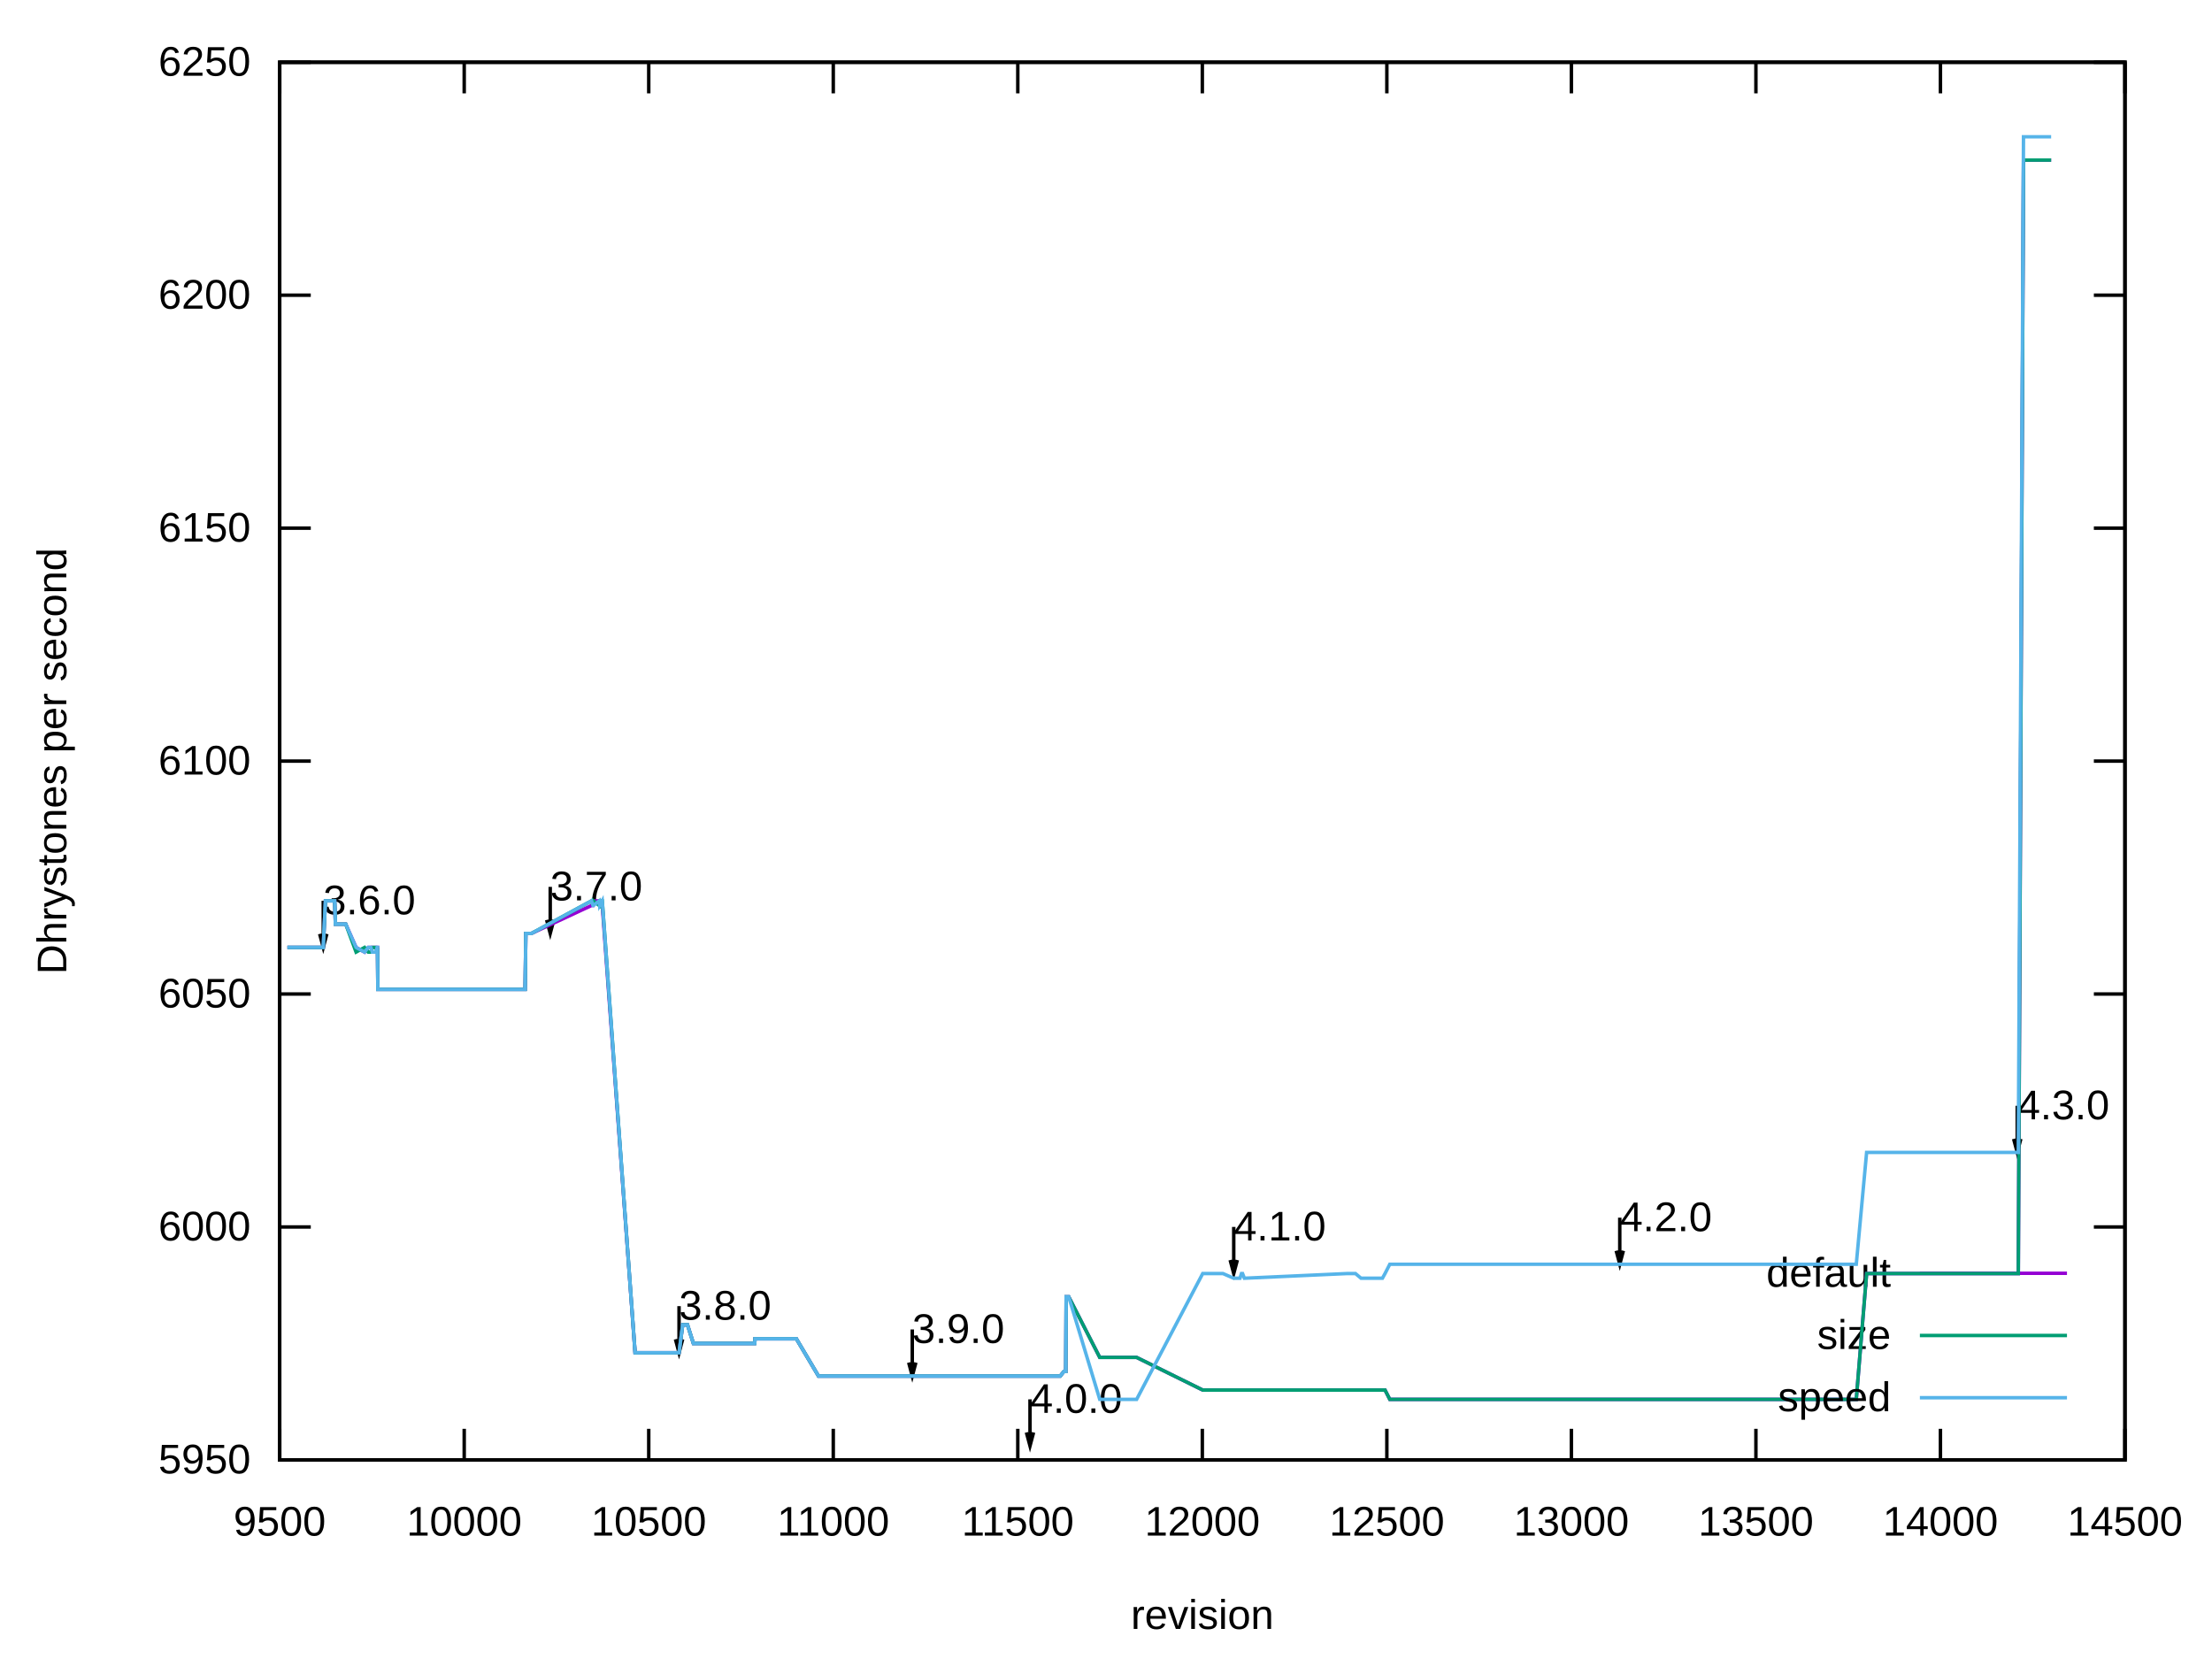
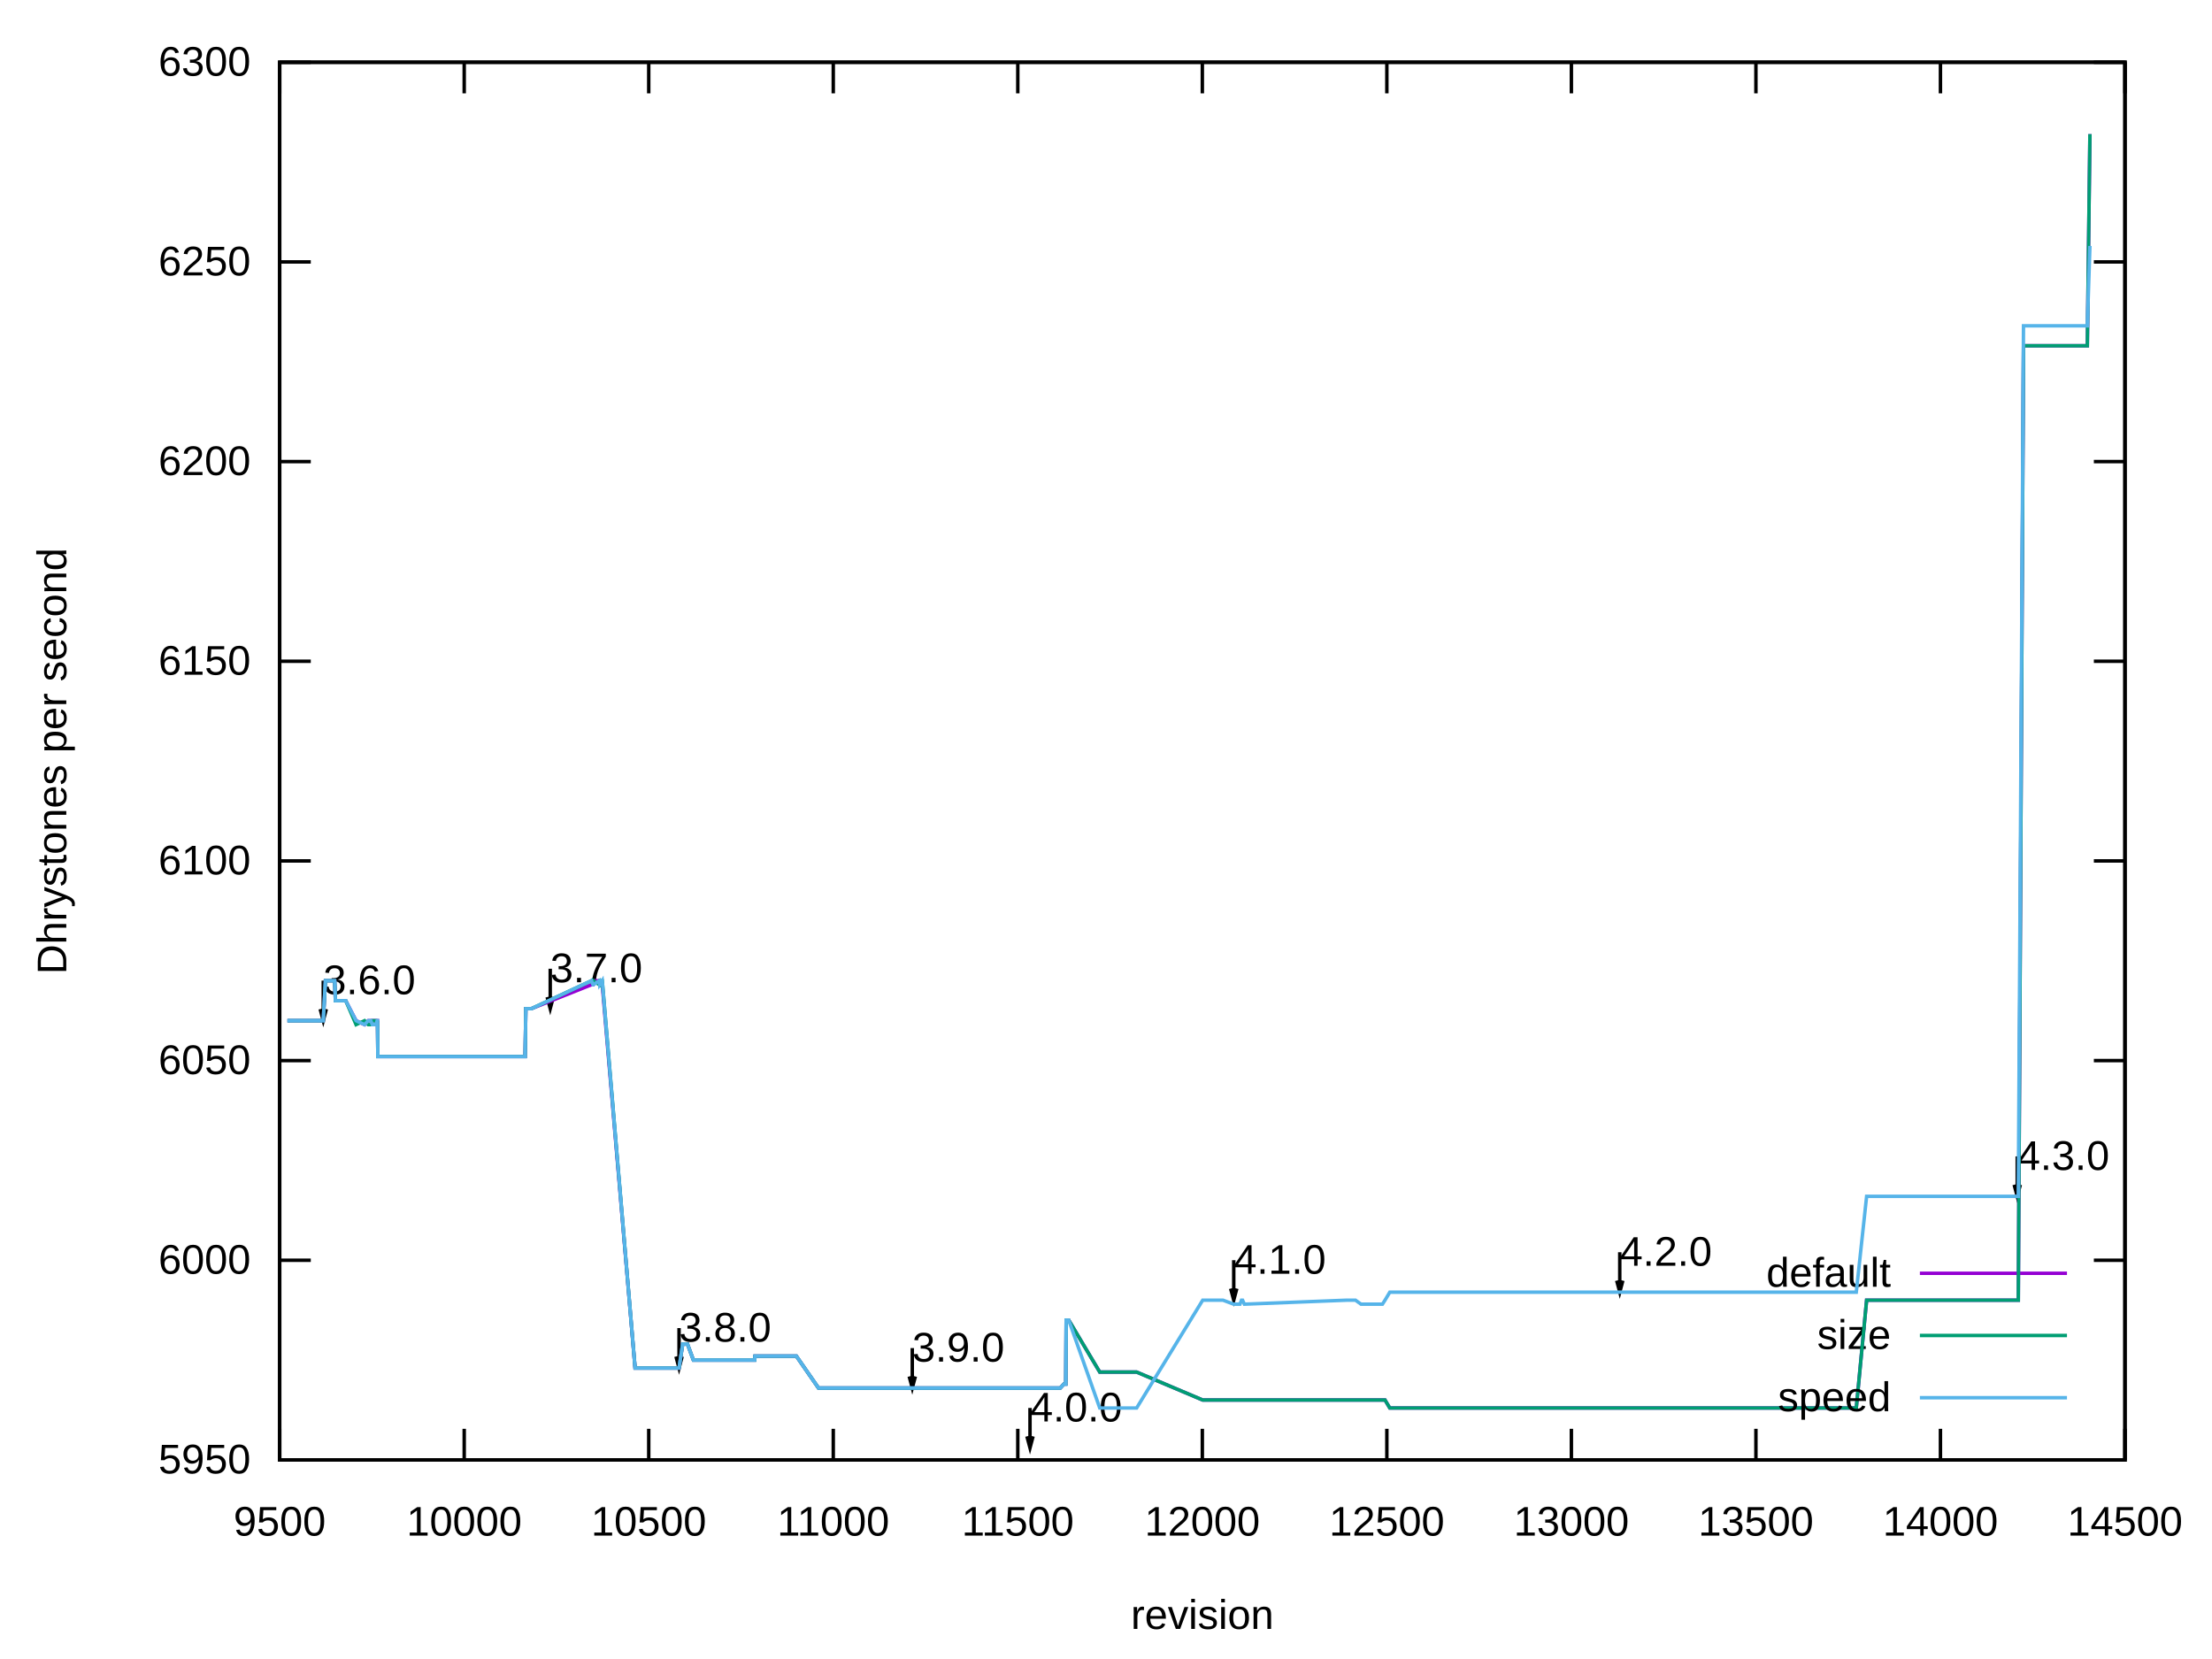
<svg xmlns="http://www.w3.org/2000/svg" xmlns:xlink="http://www.w3.org/1999/xlink" width="640" height="480" viewBox="0 0 640 480">
  <g id="gnuplot_canvas">
    <rect x="0" y="0" width="640" height="480" fill="none" />
    <defs>
      <circle id="gpDot" r="0.5" stroke-width="0.5" stroke="currentColor" />
      <path id="gpPt0" stroke-width="0.222" stroke="currentColor" d="M-1,0 h2 M0,-1 v2" />
      <path id="gpPt1" stroke-width="0.222" stroke="currentColor" d="M-1,-1 L1,1 M1,-1 L-1,1" />
      <path id="gpPt2" stroke-width="0.222" stroke="currentColor" d="M-1,0 L1,0 M0,-1 L0,1 M-1,-1 L1,1 M-1,1 L1,-1" />
      <rect id="gpPt3" stroke-width="0.222" stroke="currentColor" x="-1" y="-1" width="2" height="2" />
      <rect id="gpPt4" stroke-width="0.222" stroke="currentColor" fill="currentColor" x="-1" y="-1" width="2" height="2" />
      <circle id="gpPt5" stroke-width="0.222" stroke="currentColor" cx="0" cy="0" r="1" />
      <use xlink:href="#gpPt5" id="gpPt6" fill="currentColor" stroke="none" />
      <path id="gpPt7" stroke-width="0.222" stroke="currentColor" d="M0,-1.33 L-1.33,0.67 L1.33,0.67 z" />
      <use xlink:href="#gpPt7" id="gpPt8" fill="currentColor" stroke="none" />
      <use xlink:href="#gpPt7" id="gpPt9" stroke="currentColor" transform="rotate(180)" />
      <use xlink:href="#gpPt9" id="gpPt10" fill="currentColor" stroke="none" />
      <use xlink:href="#gpPt3" id="gpPt11" stroke="currentColor" transform="rotate(45)" />
      <use xlink:href="#gpPt11" id="gpPt12" fill="currentColor" stroke="none" />
      <path id="gpPt13" stroke-width="0.222" stroke="currentColor" d="M0,1.330 L1.265,0.411 L0.782,-1.067 L-0.782,-1.076 L-1.265,0.411 z" />
      <use xlink:href="#gpPt13" id="gpPt14" fill="currentColor" stroke="none" />
      <filter id="textbox" filterUnits="objectBoundingBox" x="0" y="0" height="1" width="1">
        <feFlood flood-color="white" flood-opacity="1" result="bgnd" />
        <feComposite in="SourceGraphic" in2="bgnd" operator="atop" />
      </filter>
      <filter id="greybox" filterUnits="objectBoundingBox" x="0" y="0" height="1" width="1">
        <feFlood flood-color="lightgrey" flood-opacity="1" result="grey" />
        <feComposite in="SourceGraphic" in2="grey" operator="atop" />
      </filter>
    </defs>
    <g fill="none" color="white" stroke="currentColor" stroke-width="1.00" stroke-linecap="butt" stroke-linejoin="miter">
</g>
    <g fill="none" color="black" stroke="currentColor" stroke-width="1.00" stroke-linecap="butt" stroke-linejoin="miter">
      <path stroke="black" d="M80.92,422.40 L89.92,422.40 M614.82,422.40 L605.82,422.40  " />
      <g transform="translate(72.53,426.30)" stroke="none" fill="black" font-family="Arial" font-size="12.00" text-anchor="end">
        <text>
          <tspan font-family="Arial"> 5950</tspan>
        </text>
      </g>
    </g>
    <g fill="none" color="black" stroke="currentColor" stroke-width="1.00" stroke-linecap="butt" stroke-linejoin="miter">
-       <path stroke="black" d="M80.92,355.00 L89.92,355.00 M614.82,355.00 L605.82,355.00  " />
-       <g transform="translate(72.53,358.90)" stroke="none" fill="black" font-family="Arial" font-size="12.00" text-anchor="end">
+       <path stroke="black" d="M80.92,364.63 L89.92,364.63 M614.82,364.63 L605.82,364.63  " />
+       <g transform="translate(72.53,368.53)" stroke="none" fill="black" font-family="Arial" font-size="12.00" text-anchor="end">
        <text>
          <tspan font-family="Arial"> 6000</tspan>
        </text>
      </g>
    </g>
    <g fill="none" color="black" stroke="currentColor" stroke-width="1.00" stroke-linecap="butt" stroke-linejoin="miter">
-       <path stroke="black" d="M80.92,287.60 L89.92,287.60 M614.82,287.60 L605.82,287.60  " />
-       <g transform="translate(72.53,291.50)" stroke="none" fill="black" font-family="Arial" font-size="12.00" text-anchor="end">
+       <path stroke="black" d="M80.92,306.86 L89.92,306.86 M614.82,306.86 L605.82,306.86  " />
+       <g transform="translate(72.53,310.76)" stroke="none" fill="black" font-family="Arial" font-size="12.00" text-anchor="end">
        <text>
          <tspan font-family="Arial"> 6050</tspan>
        </text>
      </g>
    </g>
    <g fill="none" color="black" stroke="currentColor" stroke-width="1.00" stroke-linecap="butt" stroke-linejoin="miter">
-       <path stroke="black" d="M80.92,220.21 L89.92,220.21 M614.82,220.21 L605.82,220.21  " />
-       <g transform="translate(72.53,224.11)" stroke="none" fill="black" font-family="Arial" font-size="12.00" text-anchor="end">
+       <path stroke="black" d="M80.92,249.09 L89.92,249.09 M614.82,249.09 L605.82,249.09  " />
+       <g transform="translate(72.53,252.99)" stroke="none" fill="black" font-family="Arial" font-size="12.00" text-anchor="end">
        <text>
          <tspan font-family="Arial"> 6100</tspan>
        </text>
      </g>
    </g>
    <g fill="none" color="black" stroke="currentColor" stroke-width="1.00" stroke-linecap="butt" stroke-linejoin="miter">
-       <path stroke="black" d="M80.92,152.81 L89.92,152.81 M614.82,152.81 L605.82,152.81  " />
-       <g transform="translate(72.53,156.71)" stroke="none" fill="black" font-family="Arial" font-size="12.00" text-anchor="end">
+       <path stroke="black" d="M80.92,191.32 L89.92,191.32 M614.82,191.32 L605.82,191.32  " />
+       <g transform="translate(72.53,195.22)" stroke="none" fill="black" font-family="Arial" font-size="12.00" text-anchor="end">
        <text>
          <tspan font-family="Arial"> 6150</tspan>
        </text>
      </g>
    </g>
    <g fill="none" color="black" stroke="currentColor" stroke-width="1.00" stroke-linecap="butt" stroke-linejoin="miter">
-       <path stroke="black" d="M80.92,85.41 L89.92,85.41 M614.82,85.41 L605.82,85.41  " />
-       <g transform="translate(72.53,89.31)" stroke="none" fill="black" font-family="Arial" font-size="12.00" text-anchor="end">
+       <path stroke="black" d="M80.92,133.55 L89.92,133.55 M614.82,133.55 L605.82,133.55  " />
+       <g transform="translate(72.53,137.45)" stroke="none" fill="black" font-family="Arial" font-size="12.00" text-anchor="end">
        <text>
          <tspan font-family="Arial"> 6200</tspan>
+         </text>
+       </g>
+     </g>
+     <g fill="none" color="black" stroke="currentColor" stroke-width="1.00" stroke-linecap="butt" stroke-linejoin="miter">
+       <path stroke="black" d="M80.92,75.78 L89.92,75.78 M614.82,75.78 L605.82,75.78  " />
+       <g transform="translate(72.53,79.68)" stroke="none" fill="black" font-family="Arial" font-size="12.00" text-anchor="end">
+         <text>
+           <tspan font-family="Arial"> 6250</tspan>
        </text>
      </g>
    </g>
    <g fill="none" color="black" stroke="currentColor" stroke-width="1.00" stroke-linecap="butt" stroke-linejoin="miter">
      <path stroke="black" d="M80.92,18.01 L89.92,18.01 M614.82,18.01 L605.82,18.01  " />
      <g transform="translate(72.53,21.91)" stroke="none" fill="black" font-family="Arial" font-size="12.00" text-anchor="end">
        <text>
-           <tspan font-family="Arial"> 6250</tspan>
+           <tspan font-family="Arial"> 6300</tspan>
        </text>
      </g>
    </g>
    <g fill="none" color="black" stroke="currentColor" stroke-width="1.00" stroke-linecap="butt" stroke-linejoin="miter">
      <path stroke="black" d="M80.92,422.40 L80.92,413.40 M80.92,18.01 L80.92,27.01  " />
      <g transform="translate(80.92,444.30)" stroke="none" fill="black" font-family="Arial" font-size="12.00" text-anchor="middle">
        <text>
          <tspan font-family="Arial"> 9500</tspan>
        </text>
      </g>
    </g>
    <g fill="none" color="black" stroke="currentColor" stroke-width="1.00" stroke-linecap="butt" stroke-linejoin="miter">
      <path stroke="black" d="M134.31,422.40 L134.31,413.40 M134.31,18.01 L134.31,27.01  " />
      <g transform="translate(134.31,444.30)" stroke="none" fill="black" font-family="Arial" font-size="12.00" text-anchor="middle">
        <text>
          <tspan font-family="Arial"> 10000</tspan>
        </text>
      </g>
    </g>
    <g fill="none" color="black" stroke="currentColor" stroke-width="1.00" stroke-linecap="butt" stroke-linejoin="miter">
      <path stroke="black" d="M187.70,422.40 L187.70,413.40 M187.70,18.01 L187.70,27.01  " />
      <g transform="translate(187.70,444.30)" stroke="none" fill="black" font-family="Arial" font-size="12.00" text-anchor="middle">
        <text>
          <tspan font-family="Arial"> 10500</tspan>
        </text>
      </g>
    </g>
    <g fill="none" color="black" stroke="currentColor" stroke-width="1.00" stroke-linecap="butt" stroke-linejoin="miter">
      <path stroke="black" d="M241.09,422.40 L241.09,413.40 M241.09,18.01 L241.09,27.01  " />
      <g transform="translate(241.09,444.30)" stroke="none" fill="black" font-family="Arial" font-size="12.00" text-anchor="middle">
        <text>
          <tspan font-family="Arial"> 11000</tspan>
        </text>
      </g>
    </g>
    <g fill="none" color="black" stroke="currentColor" stroke-width="1.00" stroke-linecap="butt" stroke-linejoin="miter">
      <path stroke="black" d="M294.48,422.40 L294.48,413.40 M294.48,18.01 L294.48,27.01  " />
      <g transform="translate(294.48,444.30)" stroke="none" fill="black" font-family="Arial" font-size="12.00" text-anchor="middle">
        <text>
          <tspan font-family="Arial"> 11500</tspan>
        </text>
      </g>
    </g>
    <g fill="none" color="black" stroke="currentColor" stroke-width="1.00" stroke-linecap="butt" stroke-linejoin="miter">
      <path stroke="black" d="M347.87,422.40 L347.87,413.40 M347.87,18.01 L347.87,27.01  " />
      <g transform="translate(347.87,444.30)" stroke="none" fill="black" font-family="Arial" font-size="12.00" text-anchor="middle">
        <text>
          <tspan font-family="Arial"> 12000</tspan>
        </text>
      </g>
    </g>
    <g fill="none" color="black" stroke="currentColor" stroke-width="1.00" stroke-linecap="butt" stroke-linejoin="miter">
      <path stroke="black" d="M401.26,422.40 L401.26,413.40 M401.26,18.01 L401.26,27.01  " />
      <g transform="translate(401.26,444.30)" stroke="none" fill="black" font-family="Arial" font-size="12.00" text-anchor="middle">
        <text>
          <tspan font-family="Arial"> 12500</tspan>
        </text>
      </g>
    </g>
    <g fill="none" color="black" stroke="currentColor" stroke-width="1.00" stroke-linecap="butt" stroke-linejoin="miter">
      <path stroke="black" d="M454.65,422.40 L454.65,413.40 M454.65,18.01 L454.65,27.01  " />
      <g transform="translate(454.65,444.30)" stroke="none" fill="black" font-family="Arial" font-size="12.00" text-anchor="middle">
        <text>
          <tspan font-family="Arial"> 13000</tspan>
        </text>
      </g>
    </g>
    <g fill="none" color="black" stroke="currentColor" stroke-width="1.00" stroke-linecap="butt" stroke-linejoin="miter">
      <path stroke="black" d="M508.04,422.40 L508.04,413.40 M508.04,18.01 L508.04,27.01  " />
      <g transform="translate(508.04,444.30)" stroke="none" fill="black" font-family="Arial" font-size="12.00" text-anchor="middle">
        <text>
          <tspan font-family="Arial"> 13500</tspan>
        </text>
      </g>
    </g>
    <g fill="none" color="black" stroke="currentColor" stroke-width="1.00" stroke-linecap="butt" stroke-linejoin="miter">
      <path stroke="black" d="M561.43,422.40 L561.43,413.40 M561.43,18.01 L561.43,27.01  " />
      <g transform="translate(561.43,444.30)" stroke="none" fill="black" font-family="Arial" font-size="12.00" text-anchor="middle">
        <text>
          <tspan font-family="Arial"> 14000</tspan>
        </text>
      </g>
    </g>
    <g fill="none" color="black" stroke="currentColor" stroke-width="1.00" stroke-linecap="butt" stroke-linejoin="miter">
      <path stroke="black" d="M614.82,422.40 L614.82,413.40 M614.82,18.01 L614.82,27.01  " />
      <g transform="translate(614.82,444.30)" stroke="none" fill="black" font-family="Arial" font-size="12.00" text-anchor="middle">
        <text>
          <tspan font-family="Arial"> 14500</tspan>
        </text>
      </g>
    </g>
    <g fill="none" color="black" stroke="currentColor" stroke-width="1.00" stroke-linecap="butt" stroke-linejoin="miter">
</g>
    <g fill="none" color="black" stroke="currentColor" stroke-width="1.00" stroke-linecap="butt" stroke-linejoin="miter">
      <path stroke="black" d="M80.92,18.01 L80.92,422.40 L614.82,422.40 L614.82,18.01 L80.92,18.01 Z  " />
-       <g transform="translate(93.52,264.54)" stroke="none" fill="black" font-family="Arial" font-size="12.00" text-anchor="start">
+       <g transform="translate(93.52,287.65)" stroke="none" fill="black" font-family="Arial" font-size="12.00" text-anchor="start">
        <text>
          <tspan font-family="Arial">3.6.0</tspan>
        </text>
      </g>
-       <g transform="translate(159.19,260.50)" stroke="none" fill="black" font-family="Arial" font-size="12.00" text-anchor="start">
+       <g transform="translate(159.19,284.19)" stroke="none" fill="black" font-family="Arial" font-size="12.00" text-anchor="start">
        <text>
          <tspan font-family="Arial">3.7.0</tspan>
        </text>
      </g>
-       <g transform="translate(196.46,381.82)" stroke="none" fill="black" font-family="Arial" font-size="12.00" text-anchor="start">
+       <g transform="translate(196.46,388.17)" stroke="none" fill="black" font-family="Arial" font-size="12.00" text-anchor="start">
        <text>
          <tspan font-family="Arial">3.8.0</tspan>
        </text>
      </g>
-       <g transform="translate(263.94,388.56)" stroke="none" fill="black" font-family="Arial" font-size="12.00" text-anchor="start">
+       <g transform="translate(263.94,393.95)" stroke="none" fill="black" font-family="Arial" font-size="12.00" text-anchor="start">
        <text>
          <tspan font-family="Arial">3.9.0</tspan>
        </text>
      </g>
-       <g transform="translate(298.00,408.78)" stroke="none" fill="black" font-family="Arial" font-size="12.00" text-anchor="start">
+       <g transform="translate(298.00,411.28)" stroke="none" fill="black" font-family="Arial" font-size="12.00" text-anchor="start">
        <text>
          <tspan font-family="Arial">4.0.0</tspan>
        </text>
      </g>
-       <g transform="translate(356.95,358.90)" stroke="none" fill="black" font-family="Arial" font-size="12.00" text-anchor="start">
+       <g transform="translate(356.95,368.53)" stroke="none" fill="black" font-family="Arial" font-size="12.00" text-anchor="start">
        <text>
          <tspan font-family="Arial">4.1.0</tspan>
        </text>
      </g>
-       <g transform="translate(468.64,356.21)" stroke="none" fill="black" font-family="Arial" font-size="12.00" text-anchor="start">
+       <g transform="translate(468.64,366.22)" stroke="none" fill="black" font-family="Arial" font-size="12.00" text-anchor="start">
        <text>
          <tspan font-family="Arial">4.2.0</tspan>
        </text>
      </g>
-       <g transform="translate(583.64,323.85)" stroke="none" fill="black" font-family="Arial" font-size="12.00" text-anchor="start">
+       <g transform="translate(583.64,338.49)" stroke="none" fill="black" font-family="Arial" font-size="12.00" text-anchor="start">
        <text>
          <tspan font-family="Arial">4.3.0</tspan>
        </text>
      </g>
-       <path stroke="black" d="M92.49,270.21 L93.53,274.11 L94.57,270.21 M93.53,260.63 L93.53,274.11 M158.16,266.17 L159.20,270.07 L160.24,266.17   M159.20,256.59 L159.20,270.07 M195.43,387.49 L196.47,391.39 L197.51,387.49 M196.47,377.91 L196.47,391.39 M262.91,394.23   L263.95,398.13 L264.99,394.23 M263.95,384.65 L263.95,398.13 M296.97,414.45 L298.01,418.35 L299.05,414.45 M298.01,404.87   L298.01,418.35 M355.92,364.57 L356.96,368.47 L358.00,364.57 M356.96,354.99 L356.96,368.47 M467.61,361.88 L468.65,365.78   L469.69,361.88 M468.65,352.30 L468.65,365.78 M582.61,329.52 L583.65,333.42 L584.69,329.52 M583.65,319.94 L583.65,333.42    " />
+       <path stroke="black" d="M92.64,291.96 L93.53,295.30 L94.42,291.96 M93.53,283.74 L93.53,295.30 M158.31,288.49 L159.20,291.83 L160.09,288.49   M159.20,280.28 L159.20,291.83 M195.58,392.48 L196.47,395.82 L197.36,392.48 M196.47,384.26 L196.47,395.82 M263.06,398.25   L263.95,401.59 L264.84,398.25 M263.95,390.04 L263.95,401.59 M297.12,415.58 L298.01,418.92 L298.90,415.58 M298.01,407.37   L298.01,418.92 M356.07,372.83 L356.96,376.17 L357.85,372.83 M356.96,364.62 L356.96,376.17 M467.76,370.52 L468.65,373.86   L469.54,370.52 M468.65,362.31 L468.65,373.86 M582.76,342.79 L583.65,346.13 L584.54,342.79 M583.65,334.58 L583.65,346.13    " />
    </g>
    <g fill="none" color="black" stroke="currentColor" stroke-width="1.00" stroke-linecap="butt" stroke-linejoin="miter">
      <g transform="translate(19.18,220.21) rotate(270)" stroke="none" fill="black" font-family="Arial" font-size="12.00" text-anchor="middle">
        <text>
          <tspan font-family="Arial">Dhrystones per second</tspan>
        </text>
      </g>
    </g>
    <g fill="none" color="black" stroke="currentColor" stroke-width="1.00" stroke-linecap="butt" stroke-linejoin="miter">
      <g transform="translate(347.87,471.30)" stroke="none" fill="black" font-family="Arial" font-size="12.00" text-anchor="middle">
        <text>
          <tspan font-family="Arial">revision</tspan>
        </text>
      </g>
    </g>
    <g fill="none" color="black" stroke="currentColor" stroke-width="1.00" stroke-linecap="butt" stroke-linejoin="miter">
</g>
    <g id="gnuplot_plot_1">
      <g fill="none" color="black" stroke="currentColor" stroke-width="1.00" stroke-linecap="butt" stroke-linejoin="miter">
        <g transform="translate(547.09,372.30)" stroke="none" fill="black" font-family="Arial" font-size="12.00" text-anchor="end">
          <text>
            <tspan font-family="Arial">default</tspan>
          </text>
        </g>
      </g>
      <g fill="none" color="black" stroke="currentColor" stroke-width="1.00" stroke-linecap="butt" stroke-linejoin="miter">
-         <path stroke="rgb(148,   0, 211)" d="M555.48,368.40 L598.04,368.40 M83.16,274.12 L85.19,274.12 L86.26,274.12 L88.18,274.12 L89.57,274.12 L90.42,274.12   L91.17,274.12 L91.70,274.12 L91.81,274.12 L91.92,274.12 L92.03,274.12 L93.52,274.12 L94.16,260.64 L95.01,260.64   L95.34,260.64 L95.44,260.64 L95.55,260.64 L95.66,260.64 L95.87,260.64 L96.40,260.64 L96.51,260.64 L96.83,260.64   L97.04,267.38 L97.26,267.38 L97.36,267.38 L97.90,267.38 L98.22,267.38 L98.43,267.38 L98.54,267.38 L98.65,267.38   L100.03,267.38 L103.02,274.12 L105.48,275.47 L106.55,274.12 L107.29,274.12 L107.72,274.12 L108.79,274.12 L109.11,274.12   L109.22,274.12 L109.32,286.26 L109.43,286.26 L110.07,286.26 L111.25,286.26 L111.89,286.26 L111.99,286.26 L112.21,286.26   L112.63,286.26 L113.27,286.26 L113.70,286.26 L113.81,286.26 L114.56,286.26 L114.88,286.26 L114.98,286.26 L115.09,286.26   L116.16,286.26 L116.37,286.26 L116.80,286.26 L121.39,286.26 L128.86,286.26 L129.29,286.26 L129.50,286.26 L129.61,286.26   L130.15,286.26 L151.72,286.26 L151.93,286.26 L152.14,270.08 L152.89,270.08 L153.64,270.08 L153.74,270.08 L171.15,261.99   L171.58,261.99 L171.68,260.64 L173.39,260.64 L173.50,260.64 L174.25,261.99 L183.75,391.40 L187.17,391.40 L188.77,391.40   L191.97,391.40 L193.89,391.40 L196.46,391.40 L197.52,383.31 L198.48,383.31 L198.91,383.31 L200.62,388.70 L202.65,388.70   L203.18,388.70 L204.36,388.70 L204.78,388.70 L205.64,388.70 L217.06,388.70 L217.81,388.70 L218.24,388.70 L218.35,388.70   L218.45,387.35 L218.67,387.35 L219.73,387.35 L230.41,387.35 L236.82,398.14 L238.31,398.14 L250.38,398.14 L251.77,398.14   L257.11,398.14 L263.94,398.14 L268.85,398.14 L276.33,398.14 L276.86,398.14 L280.71,398.14 L287.54,398.14 L287.86,398.14   L288.82,398.14 L295.23,398.14 L295.44,398.14 L298.00,398.14 L303.66,398.14 L306.65,398.14 L306.76,398.14 L307.83,396.79   L308.36,396.79 L308.47,375.22 L309.11,375.22 L309.22,375.22 L318.19,392.74 L328.86,392.74 L347.98,402.18 L353.85,402.18   L356.95,402.18 L358.33,402.18 L358.55,402.18 L358.76,402.18 L359.19,402.18 L359.51,402.18 L360.04,402.18 L389.73,402.18   L392.18,402.18 L393.79,402.18 L395.92,402.18 L397.42,402.18 L399.98,402.18 L400.73,402.18 L402.11,404.88 L416.42,404.88   L419.73,404.88 L421.44,404.88 L421.76,404.88 L427.53,404.88 L431.59,404.88 L432.76,404.88 L436.18,404.88 L439.91,404.88   L441.30,404.88 L443.01,404.88 L443.97,404.88 L451.34,404.88 L468.64,404.88 L476.01,404.88 L486.68,404.88 L507.51,404.88   L528.22,404.88 L529.29,404.88 L530.36,404.88 L534.52,404.88 L537.08,404.88 L540.07,368.48 L550.75,368.48 L561.43,368.48   L581.08,368.48 L583.64,368.48 L583.96,368.48 L585.46,46.32 L586.52,46.32 L586.84,46.32 L587.70,46.32 L587.91,46.32   L588.45,46.32 L593.46,46.32  " />
+         <path stroke="rgb(148,   0, 211)" d="M555.48,368.40 L598.04,368.40 M83.16,295.31 L85.19,295.31 L86.26,295.31 L88.18,295.31 L89.57,295.31 L90.42,295.31   L91.17,295.31 L91.70,295.31 L91.81,295.31 L91.92,295.31 L92.03,295.31 L93.52,295.31 L94.16,283.75 L95.01,283.75   L95.34,283.75 L95.44,283.75 L95.55,283.75 L95.66,283.75 L95.87,283.75 L96.40,283.75 L96.51,283.75 L96.83,283.75   L97.04,289.53 L97.26,289.53 L97.36,289.53 L97.90,289.53 L98.22,289.53 L98.43,289.53 L98.54,289.53 L98.65,289.53   L100.03,289.53 L103.02,295.31 L105.48,296.46 L106.55,295.31 L107.29,295.31 L107.72,295.31 L108.79,295.31 L109.11,295.31   L109.22,295.31 L109.32,305.70 L109.43,305.70 L110.07,305.70 L111.25,305.70 L111.89,305.70 L111.99,305.70 L112.21,305.70   L112.63,305.70 L113.27,305.70 L113.70,305.70 L113.81,305.70 L114.56,305.70 L114.88,305.70 L114.98,305.70 L115.09,305.70   L116.16,305.70 L116.37,305.70 L116.80,305.70 L121.39,305.70 L128.86,305.70 L129.29,305.70 L129.50,305.70 L129.61,305.70   L130.15,305.70 L151.72,305.70 L151.93,305.70 L152.14,291.84 L152.89,291.84 L153.64,291.84 L153.74,291.84 L171.15,284.91   L171.58,284.91 L171.68,283.75 L173.39,283.75 L173.50,283.75 L174.25,284.91 L183.75,395.83 L187.17,395.83 L188.77,395.83   L191.97,395.83 L193.89,395.83 L196.46,395.83 L197.52,388.89 L198.48,388.89 L198.91,388.89 L200.62,393.51 L202.65,393.51   L203.18,393.51 L204.36,393.51 L204.78,393.51 L205.64,393.51 L217.06,393.51 L217.81,393.51 L218.24,393.51 L218.35,393.51   L218.45,392.36 L218.67,392.36 L219.73,392.36 L230.41,392.36 L236.82,401.60 L238.31,401.60 L250.38,401.60 L251.77,401.60   L257.11,401.60 L263.94,401.60 L268.85,401.60 L276.33,401.60 L276.86,401.60 L280.71,401.60 L287.54,401.60 L287.86,401.60   L288.82,401.60 L295.23,401.60 L295.44,401.60 L298.00,401.60 L303.66,401.60 L306.65,401.60 L306.76,401.60 L307.83,400.45   L308.36,400.45 L308.47,381.96 L309.11,381.96 L309.22,381.96 L318.19,396.98 L328.86,396.98 L347.98,405.07 L353.85,405.07   L356.95,405.07 L358.33,405.07 L358.55,405.07 L358.76,405.07 L359.19,405.07 L359.51,405.07 L360.04,405.07 L389.73,405.07   L392.18,405.07 L393.79,405.07 L395.92,405.07 L397.42,405.07 L399.98,405.07 L400.73,405.07 L402.11,407.38 L416.42,407.38   L419.73,407.38 L421.44,407.38 L421.76,407.38 L427.53,407.38 L431.59,407.38 L432.76,407.38 L436.18,407.38 L439.91,407.38   L441.30,407.38 L443.01,407.38 L443.97,407.38 L451.34,407.38 L468.64,407.38 L476.01,407.38 L486.68,407.38 L507.51,407.38   L528.22,407.38 L529.29,407.38 L530.36,407.38 L534.52,407.38 L537.08,407.38 L540.07,376.18 L550.75,376.18 L561.43,376.18   L581.08,376.18 L583.64,376.18 L583.96,376.18 L585.46,100.04 L586.52,100.04 L586.84,100.04 L587.70,100.04 L587.91,100.04   L588.45,100.04 L593.46,100.04 L598.38,100.04 L600.94,100.04 L603.93,100.04 L604.68,38.81  " />
      </g>
    </g>
    <g id="gnuplot_plot_2">
      <g fill="none" color="black" stroke="currentColor" stroke-width="1.00" stroke-linecap="butt" stroke-linejoin="miter">
        <g transform="translate(547.09,390.30)" stroke="none" fill="black" font-family="Arial" font-size="12.00" text-anchor="end">
          <text>
            <tspan font-family="Arial">size</tspan>
          </text>
        </g>
      </g>
      <g fill="none" color="black" stroke="currentColor" stroke-width="1.00" stroke-linecap="butt" stroke-linejoin="miter">
-         <path stroke="rgb(  0, 158, 115)" d="M555.48,386.40 L598.04,386.40 M83.16,274.12 L85.19,274.12 L86.26,274.12 L88.18,274.12 L89.57,274.12 L90.42,274.12   L91.17,274.12 L91.70,274.12 L91.81,274.12 L91.92,274.12 L92.03,274.12 L93.52,274.12 L94.16,260.64 L95.01,260.64   L95.34,260.64 L95.44,260.64 L95.55,260.64 L95.66,260.64 L95.87,260.64 L96.40,260.64 L96.51,260.64 L96.83,260.64   L97.04,267.38 L97.26,267.38 L97.36,267.38 L97.90,267.38 L98.22,267.38 L98.43,267.38 L98.54,267.38 L98.65,267.38   L100.03,267.38 L103.02,275.47 L105.48,274.12 L106.55,275.47 L107.29,275.47 L107.72,274.12 L108.79,274.12 L109.11,275.47   L109.22,274.12 L109.32,286.26 L109.43,286.26 L110.07,286.26 L111.25,286.26 L111.89,286.26 L111.99,286.26 L112.21,286.26   L112.63,286.26 L113.27,286.26 L113.70,286.26 L113.81,286.26 L114.56,286.26 L114.88,286.26 L114.98,286.26 L115.09,286.26   L116.16,286.26 L116.37,286.26 L116.80,286.26 L121.39,286.26 L128.86,286.26 L129.29,286.26 L129.50,286.26 L129.61,286.26   L130.15,286.26 L151.72,286.26 L151.93,286.26 L152.14,270.08 L152.89,270.08 L153.64,270.08 L153.74,270.08 L171.15,260.64   L171.58,261.99 L171.68,260.64 L173.39,261.99 L173.50,260.64 L174.25,260.64 L183.75,391.40 L187.17,391.40 L188.77,391.40   L191.97,391.40 L193.89,391.40 L196.46,391.40 L197.52,383.31 L198.48,383.31 L198.91,383.31 L200.62,388.70 L202.65,388.70   L203.18,388.70 L204.36,388.70 L204.78,388.70 L205.64,388.70 L217.06,388.70 L217.81,388.70 L218.24,388.70 L218.35,388.70   L218.45,387.35 L218.67,387.35 L219.73,387.35 L230.41,387.35 L236.82,398.14 L238.31,398.14 L250.38,398.14 L251.77,398.14   L257.11,398.14 L263.94,398.14 L268.85,398.14 L276.33,398.14 L276.86,398.14 L280.71,398.14 L287.54,398.14 L287.86,398.14   L288.82,398.14 L295.23,398.14 L295.44,398.14 L298.00,398.14 L303.66,398.14 L306.65,398.14 L306.76,398.14 L307.83,396.79   L308.36,396.79 L308.47,375.22 L309.11,375.22 L309.22,375.22 L318.19,392.74 L328.86,392.74 L347.98,402.18 L353.85,402.18   L356.95,402.18 L358.33,402.18 L358.55,402.18 L358.76,402.18 L359.19,402.18 L359.51,402.18 L360.04,402.18 L389.73,402.18   L392.18,402.18 L393.79,402.18 L395.92,402.18 L397.42,402.18 L399.98,402.18 L400.73,402.18 L402.11,404.88 L416.42,404.88   L419.73,404.88 L421.44,404.88 L421.76,404.88 L427.53,404.88 L431.59,404.88 L432.76,404.88 L436.18,404.88 L439.91,404.88   L441.30,404.88 L443.01,404.88 L443.97,404.88 L451.34,404.88 L468.64,404.88 L476.01,404.88 L486.68,404.88 L507.51,404.88   L528.22,404.88 L529.29,404.88 L530.36,404.88 L534.52,404.88 L537.08,404.88 L540.07,368.48 L550.75,368.48 L561.43,368.48   L581.08,368.48 L583.64,368.48 L583.96,368.48 L585.46,46.32 L586.52,46.32 L586.84,46.32 L587.70,46.32 L587.91,46.32   L588.45,46.32 L593.46,46.32  " />
+         <path stroke="rgb(  0, 158, 115)" d="M555.48,386.40 L598.04,386.40 M83.16,295.31 L85.19,295.31 L86.26,295.31 L88.18,295.31 L89.57,295.31 L90.42,295.31   L91.17,295.31 L91.70,295.31 L91.81,295.31 L91.92,295.31 L92.03,295.31 L93.52,295.31 L94.16,283.75 L95.01,283.75   L95.34,283.75 L95.44,283.75 L95.55,283.75 L95.66,283.75 L95.87,283.75 L96.40,283.75 L96.51,283.75 L96.83,283.75   L97.04,289.53 L97.26,289.53 L97.36,289.53 L97.90,289.53 L98.22,289.53 L98.43,289.53 L98.54,289.53 L98.65,289.53   L100.03,289.53 L103.02,296.46 L105.48,295.31 L106.55,296.46 L107.29,296.46 L107.72,295.31 L108.79,295.31 L109.11,296.46   L109.22,295.31 L109.32,305.70 L109.43,305.70 L110.07,305.70 L111.25,305.70 L111.89,305.70 L111.99,305.70 L112.21,305.70   L112.63,305.70 L113.27,305.70 L113.70,305.70 L113.81,305.70 L114.56,305.70 L114.88,305.70 L114.98,305.70 L115.09,305.70   L116.16,305.70 L116.37,305.70 L116.80,305.70 L121.39,305.70 L128.86,305.70 L129.29,305.70 L129.50,305.70 L129.61,305.70   L130.15,305.70 L151.72,305.70 L151.93,305.70 L152.14,291.84 L152.89,291.84 L153.64,291.84 L153.74,291.84 L171.15,283.75   L171.58,284.91 L171.68,283.75 L173.39,284.91 L173.50,283.75 L174.25,283.75 L183.75,395.83 L187.17,395.83 L188.77,395.83   L191.97,395.83 L193.89,395.83 L196.46,395.83 L197.52,388.89 L198.48,388.89 L198.91,388.89 L200.62,393.51 L202.65,393.51   L203.18,393.51 L204.36,393.51 L204.78,393.51 L205.64,393.51 L217.06,393.51 L217.81,393.51 L218.24,393.51 L218.35,393.51   L218.45,392.36 L218.67,392.36 L219.73,392.36 L230.41,392.36 L236.82,401.60 L238.31,401.60 L250.38,401.60 L251.77,401.60   L257.11,401.60 L263.94,401.60 L268.85,401.60 L276.33,401.60 L276.86,401.60 L280.71,401.60 L287.54,401.60 L287.86,401.60   L288.82,401.60 L295.23,401.60 L295.44,401.60 L298.00,401.60 L303.66,401.60 L306.65,401.60 L306.76,401.60 L307.83,400.45   L308.36,400.45 L308.47,381.96 L309.11,381.96 L309.22,381.96 L318.19,396.98 L328.86,396.98 L347.98,405.07 L353.85,405.07   L356.95,405.07 L358.33,405.07 L358.55,405.07 L358.76,405.07 L359.19,405.07 L359.51,405.07 L360.04,405.07 L389.73,405.07   L392.18,405.07 L393.79,405.07 L395.92,405.07 L397.42,405.07 L399.98,405.07 L400.73,405.07 L402.11,407.38 L416.42,407.38   L419.73,407.38 L421.44,407.38 L421.76,407.38 L427.53,407.38 L431.59,407.38 L432.76,407.38 L436.18,407.38 L439.91,407.38   L441.30,407.38 L443.01,407.38 L443.97,407.38 L451.34,407.38 L468.64,407.38 L476.01,407.38 L486.68,407.38 L507.51,407.38   L528.22,407.38 L529.29,407.38 L530.36,407.38 L534.52,407.38 L537.08,407.38 L540.07,376.18 L550.75,376.18 L561.43,376.18   L581.08,376.18 L583.64,376.18 L583.96,376.18 L585.46,100.04 L586.52,100.04 L586.84,100.04 L587.70,100.04 L587.91,100.04   L588.45,100.04 L593.46,100.04 L598.38,100.04 L600.94,100.04 L603.93,100.04 L604.68,38.81  " />
      </g>
    </g>
    <g id="gnuplot_plot_3">
      <g fill="none" color="black" stroke="currentColor" stroke-width="1.00" stroke-linecap="butt" stroke-linejoin="miter">
        <g transform="translate(547.09,408.30)" stroke="none" fill="black" font-family="Arial" font-size="12.00" text-anchor="end">
          <text>
            <tspan font-family="Arial">speed</tspan>
          </text>
        </g>
      </g>
      <g fill="none" color="black" stroke="currentColor" stroke-width="1.00" stroke-linecap="butt" stroke-linejoin="miter">
-         <path stroke="rgb( 86, 180, 233)" d="M555.48,404.40 L598.04,404.40 M83.16,274.12 L85.19,274.12 L86.26,274.12 L88.18,274.12 L89.57,274.12 L90.42,274.12   L91.17,274.12 L91.70,274.12 L91.81,274.12 L91.92,274.12 L92.03,274.12 L93.52,274.12 L94.16,260.64 L95.01,260.64   L95.34,260.64 L95.44,260.64 L95.55,260.64 L95.66,260.64 L95.87,260.64 L96.40,260.64 L96.51,260.64 L96.83,260.64   L97.04,267.38 L97.26,267.38 L97.36,267.38 L97.90,267.38 L98.22,267.38 L98.43,267.38 L98.54,267.38 L98.65,267.38   L100.03,267.38 L103.02,274.12 L105.48,275.47 L106.55,274.12 L107.29,274.12 L107.72,275.47 L108.79,275.47 L109.11,274.12   L109.22,274.12 L109.32,286.26 L109.43,286.26 L110.07,286.26 L111.25,286.26 L111.89,286.26 L111.99,286.26 L112.21,286.26   L112.63,286.26 L113.27,286.26 L113.70,286.26 L113.81,286.26 L114.56,286.26 L114.88,286.26 L114.98,286.26 L115.09,286.26   L116.16,286.26 L116.37,286.26 L116.80,286.26 L121.39,286.26 L128.86,286.26 L129.29,286.26 L129.50,286.26 L129.61,286.26   L130.15,286.26 L151.72,286.26 L151.93,286.26 L152.14,270.08 L152.89,270.08 L153.64,270.08 L153.74,270.08 L171.15,260.64   L171.58,261.99 L171.68,261.99 L173.39,260.64 L173.50,261.99 L174.25,260.64 L183.75,391.40 L187.17,391.40 L188.77,391.40   L191.97,391.40 L193.89,391.40 L196.46,391.40 L197.52,383.31 L198.48,383.31 L198.91,383.31 L200.62,388.70 L202.65,388.70   L203.18,388.70 L204.36,388.70 L204.78,388.70 L205.64,388.70 L217.06,388.70 L217.81,388.70 L218.24,388.70 L218.35,388.70   L218.45,387.35 L218.67,387.35 L219.73,387.35 L230.41,387.35 L236.82,398.14 L238.31,398.14 L250.38,398.14 L251.77,398.14   L257.11,398.14 L263.94,398.14 L268.85,398.14 L276.33,398.14 L276.86,398.14 L280.71,398.14 L287.54,398.14 L287.86,398.14   L288.82,398.14 L295.23,398.14 L295.44,398.14 L298.00,398.14 L303.66,398.14 L306.65,398.14 L306.76,398.14 L307.83,396.79   L308.36,396.79 L308.47,375.22 L309.11,375.22 L309.22,375.22 L318.19,404.88 L328.86,404.88 L347.98,368.48 L353.85,368.48   L356.95,369.83 L358.33,369.83 L358.55,369.83 L358.76,369.83 L359.19,368.48 L359.51,368.48 L360.04,369.83 L389.73,368.48   L392.18,368.48 L393.79,369.83 L395.92,369.83 L397.42,369.83 L399.98,369.83 L400.73,368.48 L402.11,365.79 L416.42,365.79   L419.73,365.79 L421.44,365.79 L421.76,365.79 L427.53,365.79 L431.59,365.79 L432.76,365.79 L436.18,365.79 L439.91,365.79   L441.30,365.79 L443.01,365.79 L443.97,365.79 L451.34,365.79 L468.64,365.79 L476.01,365.79 L486.68,365.79 L507.51,365.79   L528.22,365.79 L529.29,365.79 L530.36,365.79 L534.52,365.79 L537.08,365.79 L540.07,333.43 L550.75,333.43 L561.43,333.43   L581.08,333.43 L583.64,333.43 L583.96,333.43 L585.46,39.58 L586.52,39.58 L586.84,39.58 L587.70,39.58 L587.91,39.58   L588.45,39.58 L593.46,39.58  " />
+         <path stroke="rgb( 86, 180, 233)" d="M555.48,404.40 L598.04,404.40 M83.16,295.31 L85.19,295.31 L86.26,295.31 L88.18,295.31 L89.57,295.31 L90.42,295.31   L91.17,295.31 L91.70,295.31 L91.81,295.31 L91.92,295.31 L92.03,295.31 L93.52,295.31 L94.16,283.75 L95.01,283.75   L95.34,283.75 L95.44,283.75 L95.55,283.75 L95.66,283.75 L95.87,283.75 L96.40,283.75 L96.51,283.75 L96.83,283.75   L97.04,289.53 L97.26,289.53 L97.36,289.53 L97.90,289.53 L98.22,289.53 L98.43,289.53 L98.54,289.53 L98.65,289.53   L100.03,289.53 L103.02,295.31 L105.48,296.46 L106.55,295.31 L107.29,295.31 L107.72,296.46 L108.79,296.46 L109.11,295.31   L109.22,295.31 L109.32,305.70 L109.43,305.70 L110.07,305.70 L111.25,305.70 L111.89,305.70 L111.99,305.70 L112.21,305.70   L112.63,305.70 L113.27,305.70 L113.70,305.70 L113.81,305.70 L114.56,305.70 L114.88,305.70 L114.98,305.70 L115.09,305.70   L116.16,305.70 L116.37,305.70 L116.80,305.70 L121.39,305.70 L128.86,305.70 L129.29,305.70 L129.50,305.70 L129.61,305.70   L130.15,305.70 L151.72,305.70 L151.93,305.70 L152.14,291.84 L152.89,291.84 L153.64,291.84 L153.74,291.84 L171.15,283.75   L171.58,284.91 L171.68,284.91 L173.39,283.75 L173.50,284.91 L174.25,283.75 L183.75,395.83 L187.17,395.83 L188.77,395.83   L191.97,395.83 L193.89,395.83 L196.46,395.83 L197.52,388.89 L198.48,388.89 L198.91,388.89 L200.62,393.51 L202.65,393.51   L203.18,393.51 L204.36,393.51 L204.78,393.51 L205.64,393.51 L217.06,393.51 L217.81,393.51 L218.24,393.51 L218.35,393.51   L218.45,392.36 L218.67,392.36 L219.73,392.36 L230.41,392.36 L236.82,401.60 L238.31,401.60 L250.38,401.60 L251.77,401.60   L257.11,401.60 L263.94,401.60 L268.85,401.60 L276.33,401.60 L276.86,401.60 L280.71,401.60 L287.54,401.60 L287.86,401.60   L288.82,401.60 L295.23,401.60 L295.44,401.60 L298.00,401.60 L303.66,401.60 L306.65,401.60 L306.76,401.60 L307.83,400.45   L308.36,400.45 L308.47,381.96 L309.11,381.96 L309.22,381.96 L318.19,407.38 L328.86,407.38 L347.98,376.18 L353.85,376.18   L356.95,377.34 L358.33,377.34 L358.55,377.34 L358.76,377.34 L359.19,376.18 L359.51,376.18 L360.04,377.34 L389.73,376.18   L392.18,376.18 L393.79,377.34 L395.92,377.34 L397.42,377.34 L399.98,377.34 L400.73,376.18 L402.11,373.87 L416.42,373.87   L419.73,373.87 L421.44,373.87 L421.76,373.87 L427.53,373.87 L431.59,373.87 L432.76,373.87 L436.18,373.87 L439.91,373.87   L441.30,373.87 L443.01,373.87 L443.97,373.87 L451.34,373.87 L468.64,373.87 L476.01,373.87 L486.68,373.87 L507.51,373.87   L528.22,373.87 L529.29,373.87 L530.36,373.87 L534.52,373.87 L537.08,373.87 L540.07,346.14 L550.75,346.14 L561.43,346.14   L581.08,346.14 L583.64,346.14 L583.96,346.14 L585.46,94.27 L586.52,94.27 L586.84,94.27 L587.70,94.27 L587.91,94.27   L588.45,94.27 L593.46,94.27 L598.38,94.27 L600.94,94.27 L603.93,94.27 L604.68,71.16  " />
      </g>
    </g>
    <g fill="none" color="white" stroke="rgb( 86, 180, 233)" stroke-width="2.00" stroke-linecap="butt" stroke-linejoin="miter">
</g>
    <g fill="none" color="black" stroke="currentColor" stroke-width="2.00" stroke-linecap="butt" stroke-linejoin="miter">
</g>
    <g fill="none" color="black" stroke="black" stroke-width="1.00" stroke-linecap="butt" stroke-linejoin="miter">
</g>
    <g fill="none" color="black" stroke="currentColor" stroke-width="1.00" stroke-linecap="butt" stroke-linejoin="miter">
      <path stroke="black" d="M80.92,18.01 L80.92,422.40 L614.82,422.40 L614.82,18.01 L80.92,18.01 Z  " />
    </g>
    <g fill="none" color="black" stroke="currentColor" stroke-width="1.00" stroke-linecap="butt" stroke-linejoin="miter">
</g>
  </g>
</svg>
